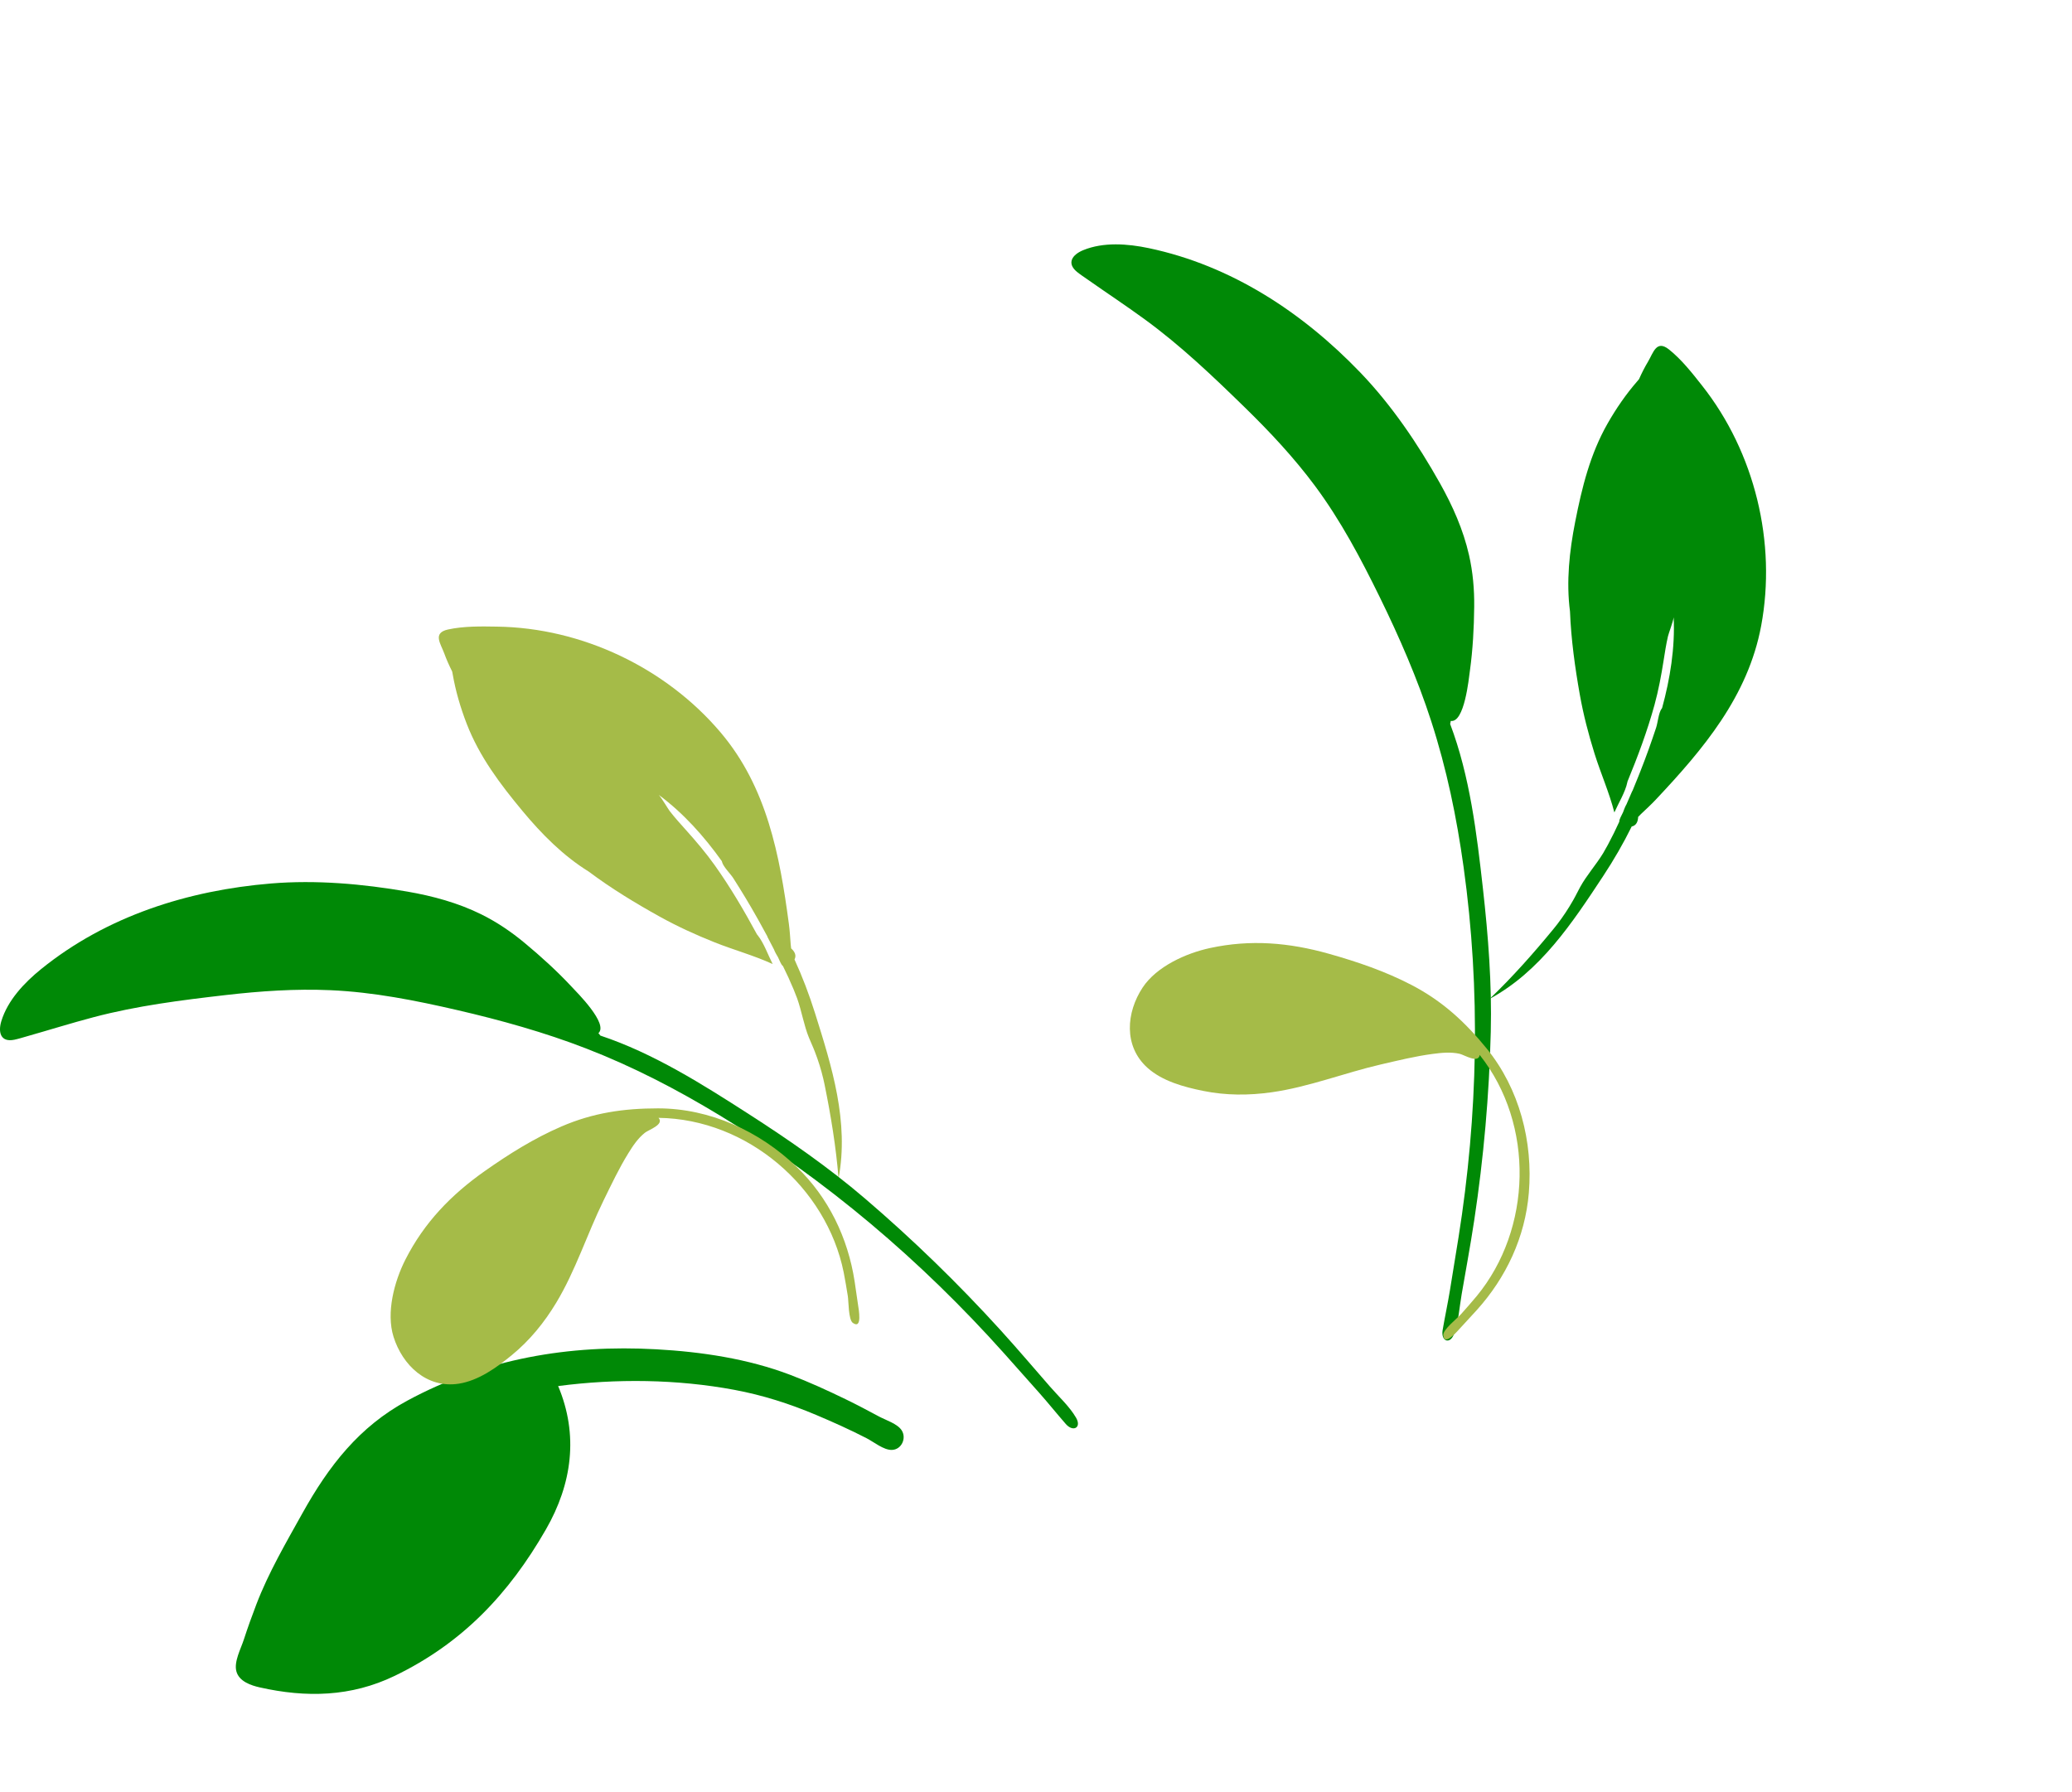
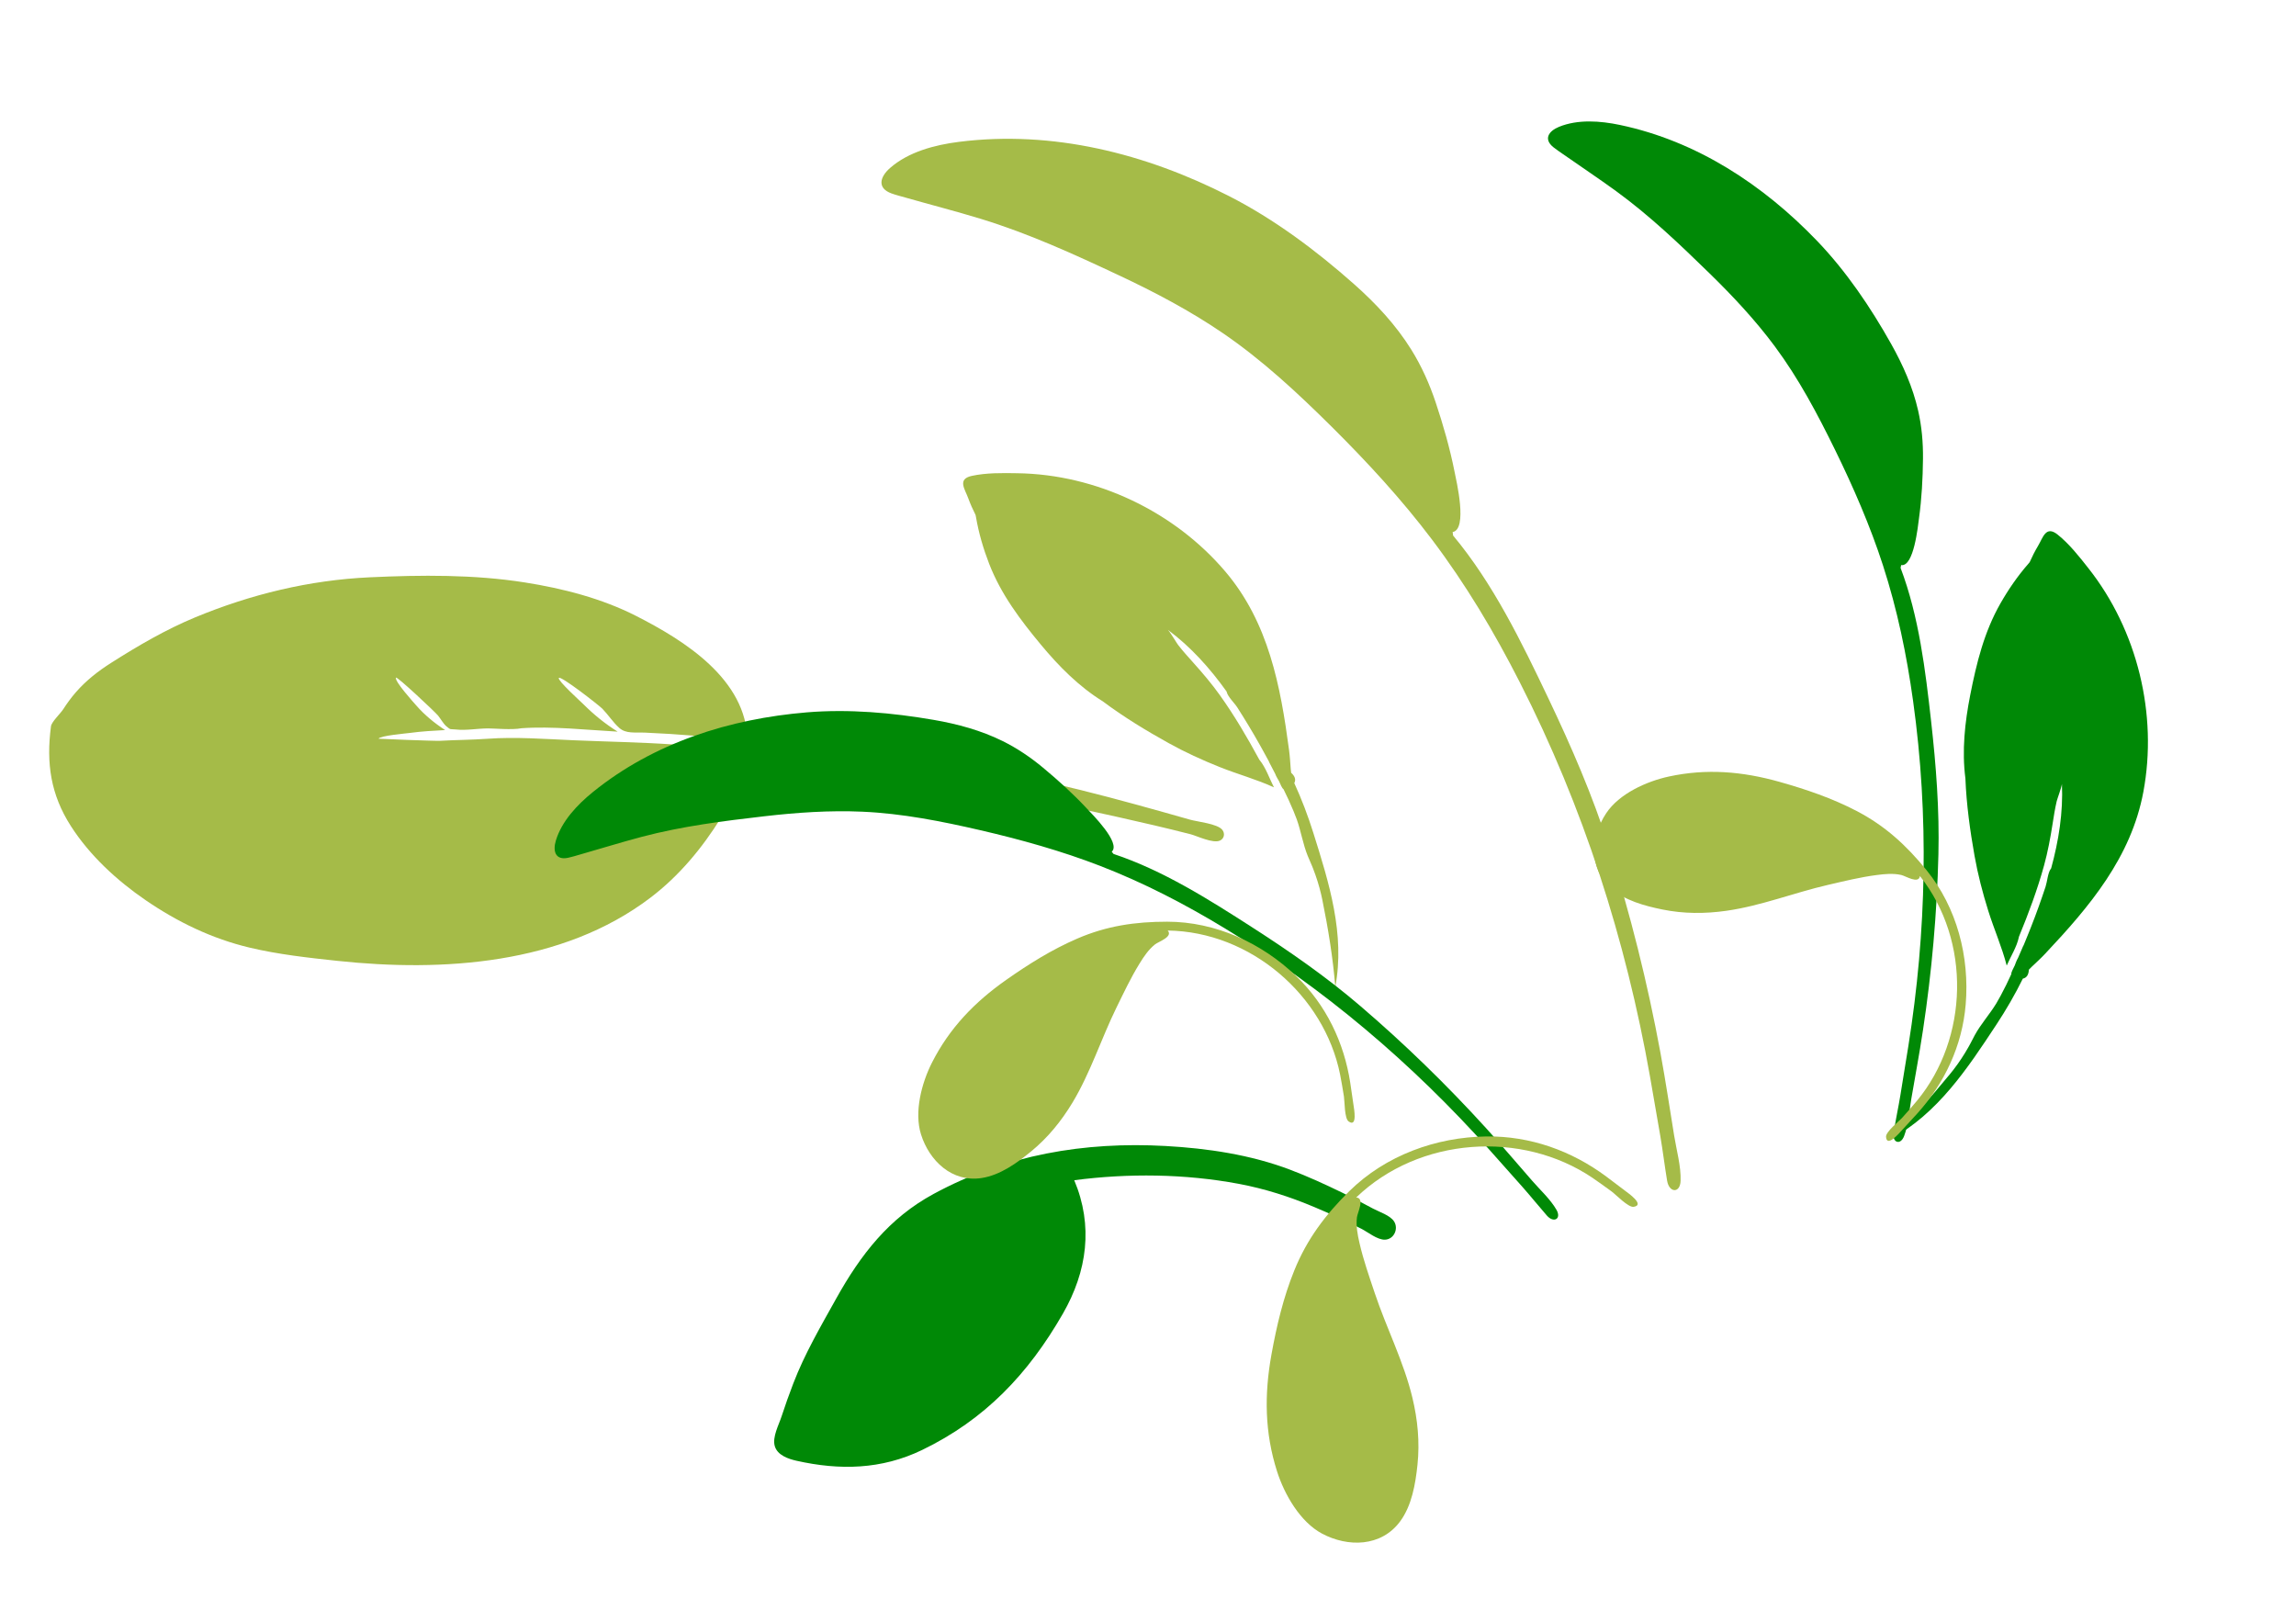
- <svg xmlns="http://www.w3.org/2000/svg" width="473" height="409" viewBox="0 0 473 409" fill="none">
-   <path fill-rule="evenodd" clip-rule="evenodd" d="M381.002 79.773C383.854 82.05 386.293 85.141 388.536 87.999C400.626 103.277 405.574 123.913 402.045 142.834C399.042 158.942 388.83 171.008 377.969 182.544C376.891 183.69 375.745 184.736 374.607 185.814C374.363 186.045 374.154 186.263 373.961 186.471C373.912 187.573 373.522 188.448 372.485 188.662C370.563 192.565 368.387 196.314 365.974 199.975C358.873 210.749 351.632 221.723 340.06 228.008C345.226 223.072 350.123 217.55 354.656 212.021C354.916 211.704 355.17 211.383 355.42 211.061C355.446 211.027 355.473 210.994 355.5 210.96C356.845 209.214 358.045 207.391 359.13 205.479C359.142 205.458 359.154 205.438 359.165 205.417C359.308 205.165 359.445 204.909 359.583 204.654C359.869 204.127 360.151 203.595 360.421 203.054C360.514 202.87 360.61 202.687 360.709 202.506C362.177 199.813 364.348 197.413 365.968 194.752C366.329 194.137 366.681 193.515 367.022 192.886C367.042 192.849 367.061 192.812 367.081 192.774C367.997 191.078 368.847 189.336 369.654 187.569C369.63 186.984 370.147 186.241 370.505 185.429C370.573 185.265 370.967 184.103 371.308 183.575C371.746 182.564 372.186 181.554 372.621 180.542C372.626 180.557 372.631 180.573 372.636 180.588C373.041 179.6 373.441 178.613 373.841 177.631C373.928 177.415 374.016 177.199 374.103 176.982C374.241 176.634 374.378 176.287 374.515 175.94C375.798 172.697 376.968 169.413 378.065 166.097C378.457 164.914 378.614 162.721 379.335 161.738C379.362 161.701 379.392 161.674 379.421 161.642C381.272 154.879 382.39 147.918 382.071 140.921C381.932 141.911 380.917 144.602 380.776 145.209C380.346 147.068 380.059 148.939 379.763 150.824C379.231 154.201 378.602 157.587 377.7 160.875C376.05 166.888 373.879 172.684 371.517 178.414C371.51 178.456 371.506 178.499 371.498 178.541C371.021 180.843 369.473 183.307 368.53 185.453C367.374 180.94 365.408 176.509 364.012 172.048C362.619 167.599 361.453 163.118 360.639 158.538C359.557 152.451 358.649 145.963 358.402 139.58C357.513 132.76 358.27 125.804 359.581 119.142C361.132 111.259 362.997 103.674 366.979 96.681C368.936 93.246 371.208 89.947 373.804 86.975C373.917 86.845 374.036 86.701 374.159 86.549C374.77 85.172 375.45 83.832 376.217 82.548C377.432 80.511 378.122 77.475 381.002 79.773Z" fill="#008906" />
-   <path fill-rule="evenodd" clip-rule="evenodd" d="M247.287 57.099C244.777 58.126 243.42 60.077 245.879 62.079C246.616 62.679 247.463 63.23 248.245 63.779C252.592 66.831 257.021 69.757 261.314 72.887C269.571 78.909 276.879 85.892 284.176 93.009C289.92 98.612 295.419 104.492 300.192 110.917C306.073 118.835 310.654 127.501 314.965 136.293C319.4 145.34 323.584 154.931 326.709 164.587C330.263 175.57 332.525 186.519 334.112 197.916C338.033 226.081 337.405 254.465 332.95 282.47C332.309 286.501 331.651 290.53 330.989 294.558C330.49 297.593 329.839 300.6 329.324 303.63C328.898 306.139 330.983 306.973 331.907 304.556C332.969 301.781 333.158 298.349 333.669 295.441C334.126 292.846 334.579 290.25 335.034 287.655C335.567 284.612 336.083 281.568 336.544 278.514C338.693 264.305 339.964 249.901 340.316 235.522C340.583 224.599 339.747 213.722 338.528 202.853C337.126 190.363 335.557 177.17 331.039 165.244C331.102 165.04 331.146 164.807 331.18 164.56C334.311 165.044 335.301 154.935 335.561 153.046C336.221 148.247 336.483 143.347 336.534 138.501C336.577 134.525 336.234 130.59 335.349 126.695C334.038 120.926 331.619 115.477 328.71 110.298C323.671 101.328 317.689 92.471 310.495 84.991C297.366 71.34 281.105 60.61 262.242 56.64C257.413 55.624 251.896 55.211 247.287 57.099Z" fill="#008906" />
-   <path fill-rule="evenodd" clip-rule="evenodd" d="M339.388 239.343C334.438 233.259 329.241 228.489 322.26 224.852C316.234 221.712 309.88 219.552 303.386 217.72C294.252 215.142 285.464 214.408 276.233 216.4C270.718 217.59 264.014 220.626 260.844 225.42C257.11 231.066 256.437 238.776 261.937 243.733C265.338 246.798 270.281 248.123 274.64 249.01C279.854 250.071 285.081 250.064 290.293 249.328C298.796 248.127 306.888 244.903 315.226 242.976C319.183 242.062 323.122 241.084 327.162 240.558C329.162 240.297 331.193 240.099 333.197 240.542C334.269 240.779 337.475 242.848 337.788 240.805C350.418 256.751 349.662 280.598 337.113 295.842C335.944 297.263 334.712 298.631 333.494 300.009C332.724 300.88 329.398 303.488 329.476 304.744C329.648 307.515 332.855 303.682 333.342 303.161C334.6 301.814 335.846 300.456 337.082 299.089C343.803 291.654 348.166 282.425 349.008 272.267C349.971 260.652 346.881 248.551 339.388 239.343Z" fill="#A5BB48" />
-   <path fill-rule="evenodd" clip-rule="evenodd" d="M58.527 366.206C61.297 358.972 65.273 352.175 69.031 345.428C75.068 334.59 82.002 325.659 92.948 319.736C110.75 310.103 129.965 306.899 149.786 307.994C160.117 308.565 170.672 310.137 180.377 313.82C184.695 315.459 188.899 317.386 193.055 319.403C195.622 320.649 198.145 321.98 200.657 323.335C202.169 324.151 204.877 324.984 205.84 326.496C206.997 328.312 205.794 330.904 203.598 330.965C201.729 331.018 199.482 329.148 197.847 328.307C194.084 326.37 190.232 324.636 186.336 322.992C180.253 320.425 174.147 318.467 167.67 317.258C154.545 314.809 140.67 314.654 127.414 316.387C132.11 327.548 130.604 338.699 124.629 349.106C116.123 363.922 105.476 375.111 90.113 382.533C80.135 387.354 69.883 387.548 59.313 385.177C57.315 384.729 54.589 383.821 53.966 381.528C53.365 379.32 54.976 376.369 55.65 374.293C56.535 371.568 57.503 368.881 58.527 366.206Z" fill="#008906" />
-   <path fill-rule="evenodd" clip-rule="evenodd" d="M102.284 143.688C105.85 142.912 109.788 142.971 113.42 143.035C132.901 143.299 152.03 152.485 164.48 167.164C175.079 179.66 177.993 195.197 180.087 210.902C180.295 212.461 180.384 214.011 180.501 215.573C180.526 215.909 180.564 216.208 180.604 216.489C181.427 217.223 181.859 218.077 181.372 219.017C183.186 222.971 184.72 227.025 186.037 231.207C189.912 243.515 193.854 256.058 191.426 269C190.859 261.878 189.665 254.595 188.238 247.589C188.156 247.187 188.067 246.788 187.975 246.39C187.966 246.348 187.957 246.306 187.947 246.265C187.442 244.119 186.785 242.038 185.987 239.99C185.978 239.968 185.97 239.946 185.961 239.923C185.856 239.654 185.744 239.386 185.633 239.118C185.405 238.563 185.17 238.008 184.921 237.457C184.836 237.27 184.755 237.08 184.678 236.889C183.515 234.051 183.024 230.852 181.982 227.915C181.733 227.247 181.472 226.582 181.199 225.92C181.183 225.881 181.167 225.843 181.151 225.804C180.413 224.023 179.598 222.264 178.736 220.523C178.268 220.172 178.017 219.303 177.613 218.512C177.53 218.356 176.877 217.318 176.682 216.719C176.175 215.741 175.669 214.763 175.158 213.787C175.173 213.792 175.189 213.798 175.204 213.804C174.692 212.866 174.18 211.933 173.671 211.003C173.559 210.799 173.445 210.595 173.333 210.39C173.15 210.064 172.967 209.738 172.785 209.413C171.078 206.371 169.269 203.391 167.39 200.447C166.72 199.396 165.117 197.89 164.81 196.71C164.799 196.666 164.796 196.626 164.789 196.584C160.712 190.88 156.019 185.619 150.39 181.45C151.07 182.183 152.516 184.669 152.899 185.161C154.069 186.668 155.339 188.071 156.614 189.491C158.898 192.035 161.128 194.659 163.109 197.434C166.732 202.51 169.857 207.851 172.812 213.3C172.84 213.332 172.87 213.362 172.897 213.395C174.382 215.218 175.317 217.974 176.386 220.059C172.155 218.108 167.478 216.836 163.136 215.103C158.806 213.376 154.595 211.452 150.528 209.193C145.124 206.19 139.518 202.8 134.411 198.964C128.56 195.348 123.642 190.372 119.302 185.15C114.166 178.971 109.46 172.738 106.549 165.236C105.119 161.549 103.994 157.705 103.327 153.816C103.298 153.646 103.261 153.463 103.22 153.272C102.538 151.928 101.928 150.555 101.416 149.15C100.603 146.922 98.684 144.471 102.284 143.688Z" fill="#A5BB48" />
-   <path fill-rule="evenodd" clip-rule="evenodd" d="M0.304 233.096C-0.483 235.692 0.173 237.975 3.279 237.332C4.21 237.139 5.171 236.83 6.091 236.57C11.202 235.123 16.266 233.534 21.403 232.18C31.286 229.576 41.315 228.315 51.441 227.146C59.413 226.227 67.444 225.672 75.44 226.026C85.293 226.461 94.907 228.377 104.447 230.582C114.264 232.851 124.344 235.66 133.806 239.33C144.569 243.504 154.489 248.66 164.331 254.623C188.652 269.356 210.273 287.758 229.184 308.888C231.906 311.93 234.617 314.982 237.323 318.038C239.362 320.341 241.284 322.744 243.309 325.055C244.986 326.969 246.949 325.878 245.658 323.636C244.175 321.061 241.632 318.748 239.699 316.516C237.974 314.525 236.247 312.535 234.521 310.544C232.497 308.21 230.461 305.889 228.384 303.603C218.718 292.969 208.348 282.892 197.416 273.544C189.113 266.444 180.147 260.227 170.947 254.313C160.375 247.517 149.151 240.408 137.049 236.385C136.93 236.208 136.777 236.026 136.606 235.844C138.958 233.721 131.743 226.573 130.441 225.179C127.135 221.639 123.499 218.343 119.773 215.245C116.716 212.703 113.447 210.484 109.868 208.713C104.564 206.089 98.811 204.526 92.959 203.514C82.82 201.761 72.175 200.811 61.833 201.671C42.958 203.239 24.372 209.081 9.387 221.206C5.551 224.311 1.749 228.33 0.304 233.096Z" fill="#008906" />
-   <path fill-rule="evenodd" clip-rule="evenodd" d="M150.207 253C142.363 253 135.383 254.02 128.156 257.14C121.918 259.833 116.232 263.398 110.712 267.279C102.948 272.738 96.832 279.091 92.551 287.508C89.994 292.537 88.118 299.653 89.835 305.138C91.859 311.598 97.414 316.986 104.73 315.847C109.255 315.144 113.402 312.146 116.841 309.325C120.954 305.95 124.247 301.891 126.966 297.384C131.402 290.031 134.008 281.718 137.776 274.035C139.564 270.389 141.291 266.716 143.433 263.25C144.493 261.534 145.621 259.834 147.23 258.559C148.09 257.877 151.718 256.696 150.331 255.164C170.671 255.431 188.691 271.068 192.596 290.423C192.96 292.227 193.244 294.045 193.544 295.861C193.734 297.007 193.657 301.233 194.681 301.965C196.939 303.581 195.99 298.674 195.893 297.968C195.642 296.142 195.375 294.317 195.095 292.496C193.57 282.591 189.164 273.382 181.817 266.317C173.415 258.239 162.078 253 150.207 253Z" fill="#A5BB48" />
+ <svg xmlns="http://www.w3.org/2000/svg" width="563" height="392" viewBox="0 0 563 392" fill="none">
+   <path fill-rule="evenodd" clip-rule="evenodd" d="M504.535 131.071C507.387 133.348 509.826 136.439 512.069 139.297C524.159 154.574 529.107 175.211 525.578 194.132C522.574 210.24 512.363 222.306 501.502 233.842C500.423 234.987 499.278 236.034 498.14 237.111C497.895 237.343 497.687 237.56 497.494 237.769C497.445 238.871 497.054 239.745 496.018 239.96C494.096 243.863 491.92 247.612 489.507 251.272C482.406 262.047 475.165 273.02 463.593 279.305C468.759 274.37 473.656 268.848 478.189 263.319C478.449 263.002 478.703 262.681 478.953 262.359C478.979 262.325 479.006 262.291 479.033 262.258C480.378 260.512 481.578 258.689 482.662 256.777C482.674 256.756 482.686 256.736 482.698 256.715C482.841 256.463 482.978 256.207 483.116 255.952C483.402 255.424 483.684 254.893 483.954 254.351C484.047 254.167 484.142 253.985 484.241 253.804C485.709 251.111 487.88 248.711 489.501 246.05C489.862 245.435 490.214 244.813 490.555 244.184C490.575 244.147 490.594 244.109 490.614 244.072C491.53 242.376 492.38 240.634 493.186 238.866C493.163 238.282 493.679 237.539 494.038 236.726C494.106 236.563 494.499 235.401 494.841 234.873C495.279 233.862 495.719 232.852 496.153 231.84C496.159 231.855 496.164 231.87 496.169 231.886C496.573 230.898 496.974 229.911 497.374 228.929C497.461 228.713 497.548 228.497 497.636 228.28C497.774 227.932 497.911 227.585 498.048 227.238C499.33 223.995 500.501 220.71 501.598 217.395C501.99 216.212 502.147 214.018 502.868 213.036C502.895 212.999 502.925 212.972 502.954 212.939C504.805 206.177 505.923 199.216 505.604 192.219C505.465 193.209 504.449 195.9 504.309 196.507C503.878 198.366 503.592 200.237 503.295 202.122C502.764 205.499 502.135 208.885 501.233 212.173C499.582 218.186 497.412 223.982 495.05 229.712C495.043 229.754 495.039 229.797 495.03 229.838C494.553 232.141 493.006 234.605 492.063 236.751C490.907 232.238 488.94 227.807 487.545 223.345C486.152 218.897 484.986 214.416 484.172 209.836C483.09 203.749 482.182 197.26 481.935 190.878C481.046 184.057 481.802 177.102 483.114 170.44C484.665 162.556 486.529 154.972 490.512 147.979C492.469 144.543 494.741 141.245 497.337 138.273C497.45 138.143 497.569 137.998 497.691 137.846C498.303 136.469 498.983 135.13 499.75 133.846C500.965 131.809 501.655 128.773 504.535 131.071Z" fill="#008906" />
+   <path fill-rule="evenodd" clip-rule="evenodd" d="M382.287 31.098C379.777 32.125 378.42 34.076 380.879 36.078C381.616 36.679 382.463 37.23 383.245 37.779C387.592 40.831 392.021 43.756 396.314 46.886C404.571 52.908 411.879 59.892 419.176 67.008C424.92 72.612 430.419 78.491 435.192 84.916C441.073 92.834 445.654 101.5 449.965 110.292C454.4 119.339 458.584 128.931 461.709 138.587C465.263 149.569 467.525 160.518 469.112 171.916C473.033 200.08 472.405 228.465 467.95 256.469C467.309 260.501 466.651 264.53 465.989 268.558C465.49 271.593 464.839 274.6 464.324 277.629C463.898 280.138 465.983 280.972 466.907 278.555C467.969 275.781 468.158 272.348 468.669 269.44C469.126 266.845 469.579 264.249 470.034 261.654C470.567 258.611 471.083 255.567 471.544 252.513C473.693 238.304 474.964 223.901 475.316 209.521C475.583 198.599 474.747 187.721 473.528 176.853C472.126 164.363 470.557 151.17 466.039 139.244C466.102 139.039 466.146 138.806 466.18 138.559C469.311 139.043 470.301 128.935 470.561 127.045C471.221 122.247 471.483 117.347 471.534 112.501C471.577 108.525 471.234 104.589 470.349 100.695C469.038 94.925 466.619 89.476 463.71 84.298C458.671 75.327 452.689 66.471 445.495 58.991C432.366 45.34 416.105 34.61 397.242 30.64C392.413 29.623 386.896 29.211 382.287 31.098Z" fill="#008906" />
+   <path fill-rule="evenodd" clip-rule="evenodd" d="M472.388 213.343C467.437 207.259 462.241 202.489 455.259 198.852C449.233 195.712 442.88 193.552 436.386 191.72C427.251 189.142 418.464 188.408 409.232 190.4C403.718 191.59 397.014 194.626 393.843 199.42C390.109 205.066 389.436 212.776 394.937 217.733C398.338 220.798 403.281 222.123 407.639 223.01C412.854 224.071 418.08 224.064 423.293 223.328C431.795 222.127 439.888 218.903 448.226 216.976C452.183 216.062 456.122 215.084 460.162 214.558C462.162 214.297 464.193 214.099 466.197 214.542C467.269 214.779 470.475 216.848 470.787 214.805C483.418 230.751 482.662 254.598 470.113 269.842C468.943 271.263 467.712 272.631 466.494 274.009C465.724 274.88 462.397 277.488 462.475 278.744C462.647 281.515 465.854 277.682 466.341 277.161C467.599 275.814 468.846 274.456 470.082 273.089C476.803 265.654 481.165 256.425 482.008 246.267C482.971 234.652 479.88 222.551 472.388 213.343Z" fill="#A5BB48" />
+   <path fill-rule="evenodd" clip-rule="evenodd" d="M194.527 339.207C197.297 331.973 201.273 325.176 205.031 318.429C211.068 307.591 218.002 298.66 228.948 292.737C246.75 283.104 265.965 279.9 285.786 280.995C296.117 281.566 306.672 283.138 316.376 286.821C320.695 288.46 324.899 290.387 329.055 292.404C331.622 293.65 334.145 294.981 336.657 296.336C338.169 297.152 340.877 297.985 341.84 299.497C342.997 301.313 341.794 303.905 339.598 303.966C337.729 304.019 335.482 302.149 333.846 301.308C330.084 299.371 326.232 297.637 322.336 295.993C316.253 293.426 310.147 291.468 303.67 290.259C290.544 287.81 276.669 287.655 263.414 289.388C268.11 300.549 266.604 311.7 260.629 322.107C252.123 336.923 241.476 348.112 226.113 355.534C216.135 360.355 205.883 360.549 195.313 358.178C193.315 357.73 190.589 356.822 189.966 354.529C189.365 352.321 190.976 349.37 191.65 347.293C192.535 344.569 193.502 341.882 194.527 339.207Z" fill="#008906" />
+   <path fill-rule="evenodd" clip-rule="evenodd" d="M291.801 200.98C273.908 195.89 256.059 190.966 237.647 188.022C226.797 186.287 215.862 185.328 204.953 184.042C206.278 184.305 207.599 184.601 208.91 184.928C205.597 184.685 201.954 185.574 198.566 185.535C194.788 185.492 190.996 185.136 187.245 184.735C179.926 183.954 172.643 183.056 165.293 182.554C157.104 181.995 148.874 181.862 140.671 181.511C133.709 181.213 126.508 180.644 119.532 181.145C115.73 181.417 111.766 181.426 107.916 181.643C106.627 181.716 92.81 181.167 92.825 181.133C93.141 180.386 99.619 179.837 100.592 179.704C103.437 179.314 106.288 179.168 109.148 179.011C106.55 177.312 104.135 175.345 102.082 172.991C101.448 172.265 96.715 167.046 97.09 166.162C97.277 165.72 106.657 174.529 107.414 175.46C108.029 176.216 108.701 177.429 109.428 178.061C110.602 179.082 110.358 178.709 111.74 178.867C114.274 179.157 117.104 178.616 119.66 178.605C121.03 178.585 125.561 179.027 127.871 178.565C135.356 178.027 143.804 178.977 151.452 179.398C148.413 177.495 145.649 175.265 143.107 172.724C142.503 172.121 136.735 166.912 137.02 166.24C137.34 165.484 146.934 172.984 147.702 173.775C149.129 175.245 150.323 177.109 151.832 178.468C153.489 179.961 155.731 179.532 158.031 179.63C166.491 179.99 174.881 180.72 183.282 181.699C183.11 166.553 167.763 157.024 156.006 151.038C147.531 146.723 138.069 144.295 128.703 142.816C116.204 140.841 103.275 140.967 90.63 141.556C75.896 142.243 61.533 145.697 47.814 151.394C40.638 154.373 33.83 158.346 27.257 162.527C24.045 164.569 21.139 166.834 18.605 169.735C17.463 171.044 16.442 172.45 15.498 173.91C14.781 175.019 12.637 176.993 12.499 178.107C11.302 187.173 12.444 194.858 17.366 202.532C22.024 209.798 28.683 215.91 35.715 220.726C43.546 226.088 52 230.175 61.239 232.364C68.288 234.035 75.553 234.834 82.757 235.604C108.378 238.341 137.84 236.567 159.501 220.105C166.513 214.777 172.177 207.964 176.823 200.473C177.917 198.707 178.997 196.938 179.914 195.071C180.533 193.812 181.474 189.208 182.424 188.511C183.726 187.555 188.351 188.656 190.151 188.764C203.833 189.586 217.46 190.913 231.045 192.637C245.499 194.472 259.76 197.111 273.961 200.298C280.001 201.654 286.021 203.032 292.017 204.576C293.412 204.935 297.449 206.895 299.15 206.105C300.225 205.606 300.41 204.332 299.718 203.468C298.515 201.966 293.633 201.501 291.801 200.98Z" fill="#A5BB48" />
+   <path fill-rule="evenodd" clip-rule="evenodd" d="M238.284 116.688C241.85 115.912 245.788 115.971 249.42 116.035C268.9 116.299 288.03 125.485 300.48 140.164C311.079 152.66 313.993 168.197 316.087 183.902C316.295 185.461 316.384 187.011 316.501 188.573C316.526 188.909 316.563 189.208 316.604 189.489C317.427 190.223 317.859 191.077 317.372 192.017C319.186 195.971 320.72 200.025 322.037 204.207C325.912 216.515 329.854 229.058 327.426 242C326.859 234.878 325.665 227.595 324.238 220.589C324.156 220.187 324.067 219.788 323.975 219.39C323.965 219.348 323.957 219.306 323.947 219.265C323.442 217.119 322.785 215.038 321.986 212.99C321.978 212.968 321.97 212.946 321.961 212.923C321.856 212.654 321.744 212.386 321.633 212.118C321.405 211.563 321.17 211.008 320.92 210.457C320.836 210.27 320.755 210.08 320.677 209.889C319.515 207.051 319.024 203.852 317.982 200.915C317.733 200.247 317.472 199.582 317.199 198.92C317.183 198.881 317.167 198.843 317.15 198.804C316.413 197.023 315.598 195.264 314.736 193.523C314.267 193.172 314.017 192.303 313.613 191.512C313.53 191.356 312.877 190.318 312.682 189.719C312.175 188.741 311.669 187.763 311.158 186.787C311.173 186.792 311.189 186.798 311.204 186.804C310.692 185.866 310.179 184.933 309.67 184.003C309.558 183.799 309.445 183.595 309.333 183.39C309.15 183.064 308.967 182.738 308.785 182.413C307.078 179.371 305.269 176.391 303.39 173.447C302.719 172.396 301.117 170.89 300.81 169.71C300.799 169.666 300.796 169.626 300.789 169.584C296.712 163.88 292.019 158.619 286.39 154.45C287.07 155.183 288.516 157.669 288.899 158.161C290.069 159.668 291.339 161.071 292.614 162.491C294.898 165.035 297.127 167.659 299.109 170.434C302.731 175.51 305.857 180.851 308.812 186.3C308.84 186.332 308.87 186.362 308.897 186.395C310.382 188.218 311.317 190.974 312.386 193.059C308.155 191.108 303.478 189.836 299.136 188.103C294.806 186.376 290.595 184.452 286.528 182.193C281.124 179.19 275.518 175.8 270.411 171.964C264.56 168.348 259.642 163.372 255.302 158.15C250.166 151.971 245.46 145.738 242.549 138.236C241.119 134.549 239.994 130.705 239.327 126.816C239.298 126.646 239.261 126.463 239.22 126.272C238.538 124.928 237.928 123.555 237.416 122.15C236.603 119.922 234.684 117.471 238.284 116.688Z" fill="#A5BB48" />
+   <path fill-rule="evenodd" clip-rule="evenodd" d="M136.304 206.096C135.517 208.692 136.173 210.975 139.279 210.332C140.21 210.139 141.171 209.83 142.091 209.57C147.202 208.123 152.266 206.534 157.403 205.18C167.286 202.576 177.315 201.315 187.441 200.146C195.413 199.227 203.444 198.672 211.439 199.026C221.293 199.461 230.907 201.377 240.447 203.582C250.264 205.851 260.344 208.66 269.806 212.33C280.568 216.504 290.489 221.66 300.331 227.623C324.652 242.356 346.273 260.758 365.184 281.888C367.906 284.93 370.617 287.982 373.323 291.038C375.362 293.341 377.284 295.744 379.309 298.055C380.986 299.969 382.949 298.878 381.658 296.636C380.175 294.061 377.632 291.748 375.699 289.516C373.974 287.525 372.247 285.535 370.521 283.544C368.497 281.21 366.461 278.889 364.384 276.603C354.718 265.969 344.348 255.892 333.416 246.544C325.113 239.444 316.147 233.227 306.947 227.313C296.375 220.517 285.151 213.408 273.049 209.385C272.93 209.208 272.777 209.026 272.606 208.844C274.958 206.721 267.743 199.573 266.441 198.179C263.135 194.639 259.499 191.343 255.773 188.245C252.716 185.703 249.447 183.484 245.868 181.713C240.564 179.089 234.811 177.526 228.959 176.514C218.82 174.761 208.175 173.811 197.833 174.671C178.958 176.239 160.371 182.081 145.387 194.206C141.551 197.311 137.749 201.33 136.304 206.096Z" fill="#008906" />
+   <path fill-rule="evenodd" clip-rule="evenodd" d="M286.207 226C278.363 226 271.384 227.021 264.156 230.141C257.918 232.834 252.232 236.398 246.713 240.28C238.948 245.738 232.832 252.091 228.552 260.509C225.994 265.537 224.118 272.653 225.835 278.138C227.859 284.598 233.414 289.986 240.731 288.848C245.255 288.145 249.402 285.147 252.841 282.326C256.955 278.95 260.248 274.892 262.966 270.384C267.402 263.031 270.008 254.719 273.776 247.036C275.564 243.389 277.292 239.716 279.433 236.251C280.493 234.534 281.622 232.835 283.23 231.559C284.09 230.877 287.718 229.696 286.331 228.164C306.672 228.432 324.692 244.068 328.596 263.423C328.96 265.227 329.244 267.046 329.545 268.861C329.734 270.007 329.658 274.234 330.681 274.966C332.939 276.581 331.99 271.674 331.893 270.968C331.643 269.142 331.375 267.318 331.095 265.497C329.57 255.591 325.165 246.382 317.817 239.318C309.415 231.24 298.079 226 286.207 226Z" fill="#A5BB48" />
+   <path fill-rule="evenodd" clip-rule="evenodd" d="M218.24 41.199C222.755 37.235 229.209 35.531 235.117 34.785C258.191 31.872 280.959 37.678 301.303 48.044C312.45 53.723 322.756 61.447 332.032 69.673C337.387 74.421 342.289 79.671 346.055 85.722C348.596 89.806 350.534 94.151 352.05 98.693C353.898 104.23 355.527 109.91 356.662 115.632C357.109 117.886 359.956 129.782 356.194 130.465C356.254 130.759 356.295 131.042 356.303 131.299C366.147 143.094 373.127 157.493 379.639 171.158C385.305 183.049 390.538 195.102 394.53 207.639C399.785 224.146 404.002 241.042 407.141 258.063C407.816 261.721 408.425 265.389 409.015 269.063C409.517 272.196 410.02 275.329 410.521 278.463C411.082 281.975 412.217 285.956 412.097 289.533C411.994 292.648 409.288 292.52 408.787 289.497C408.182 285.845 407.741 282.166 407.117 278.515C406.288 273.669 405.452 268.823 404.598 263.982C398.662 230.349 388.212 197.792 372.66 167.279C366.367 154.93 359.481 143.358 351.106 132.258C343.744 122.498 335.199 113.228 326.582 104.678C318.206 96.369 309.572 88.309 299.75 81.614C291.779 76.181 283.195 71.655 274.439 67.54C263.317 62.315 252.236 57.245 240.449 53.644C234.322 51.772 228.12 50.187 221.961 48.426C220.853 48.11 219.67 47.816 218.593 47.423C215.001 46.113 215.781 43.358 218.24 41.199Z" fill="#A5BB48" />
+   <path fill-rule="evenodd" clip-rule="evenodd" d="M330.849 292.086C324.957 297.903 320.471 303.845 317.357 311.55C314.668 318.2 313.043 325.096 311.776 332.107C309.993 341.967 310.113 351.278 313.143 360.78C314.953 366.456 318.824 373.196 324.184 376.045C330.498 379.401 338.668 379.331 343.32 373.05C346.197 369.166 347.088 363.837 347.578 359.167C348.164 353.579 347.626 348.087 346.324 342.682C344.2 333.866 339.99 325.685 337.119 317.116C335.756 313.049 334.329 309.007 333.366 304.814C332.889 302.738 332.476 300.623 332.737 298.472C332.878 297.321 334.727 293.744 332.548 293.621C348.027 278.738 373.166 277.129 390.461 288.782C392.072 289.868 393.635 291.024 395.208 292.166C396.201 292.887 399.279 296.121 400.592 295.912C403.486 295.452 399.132 292.468 398.535 292.008C396.993 290.822 395.438 289.648 393.876 288.487C385.381 282.172 375.238 278.518 364.477 278.656C352.171 278.814 339.767 283.283 330.849 292.086Z" fill="#A5BB48" />
</svg>
